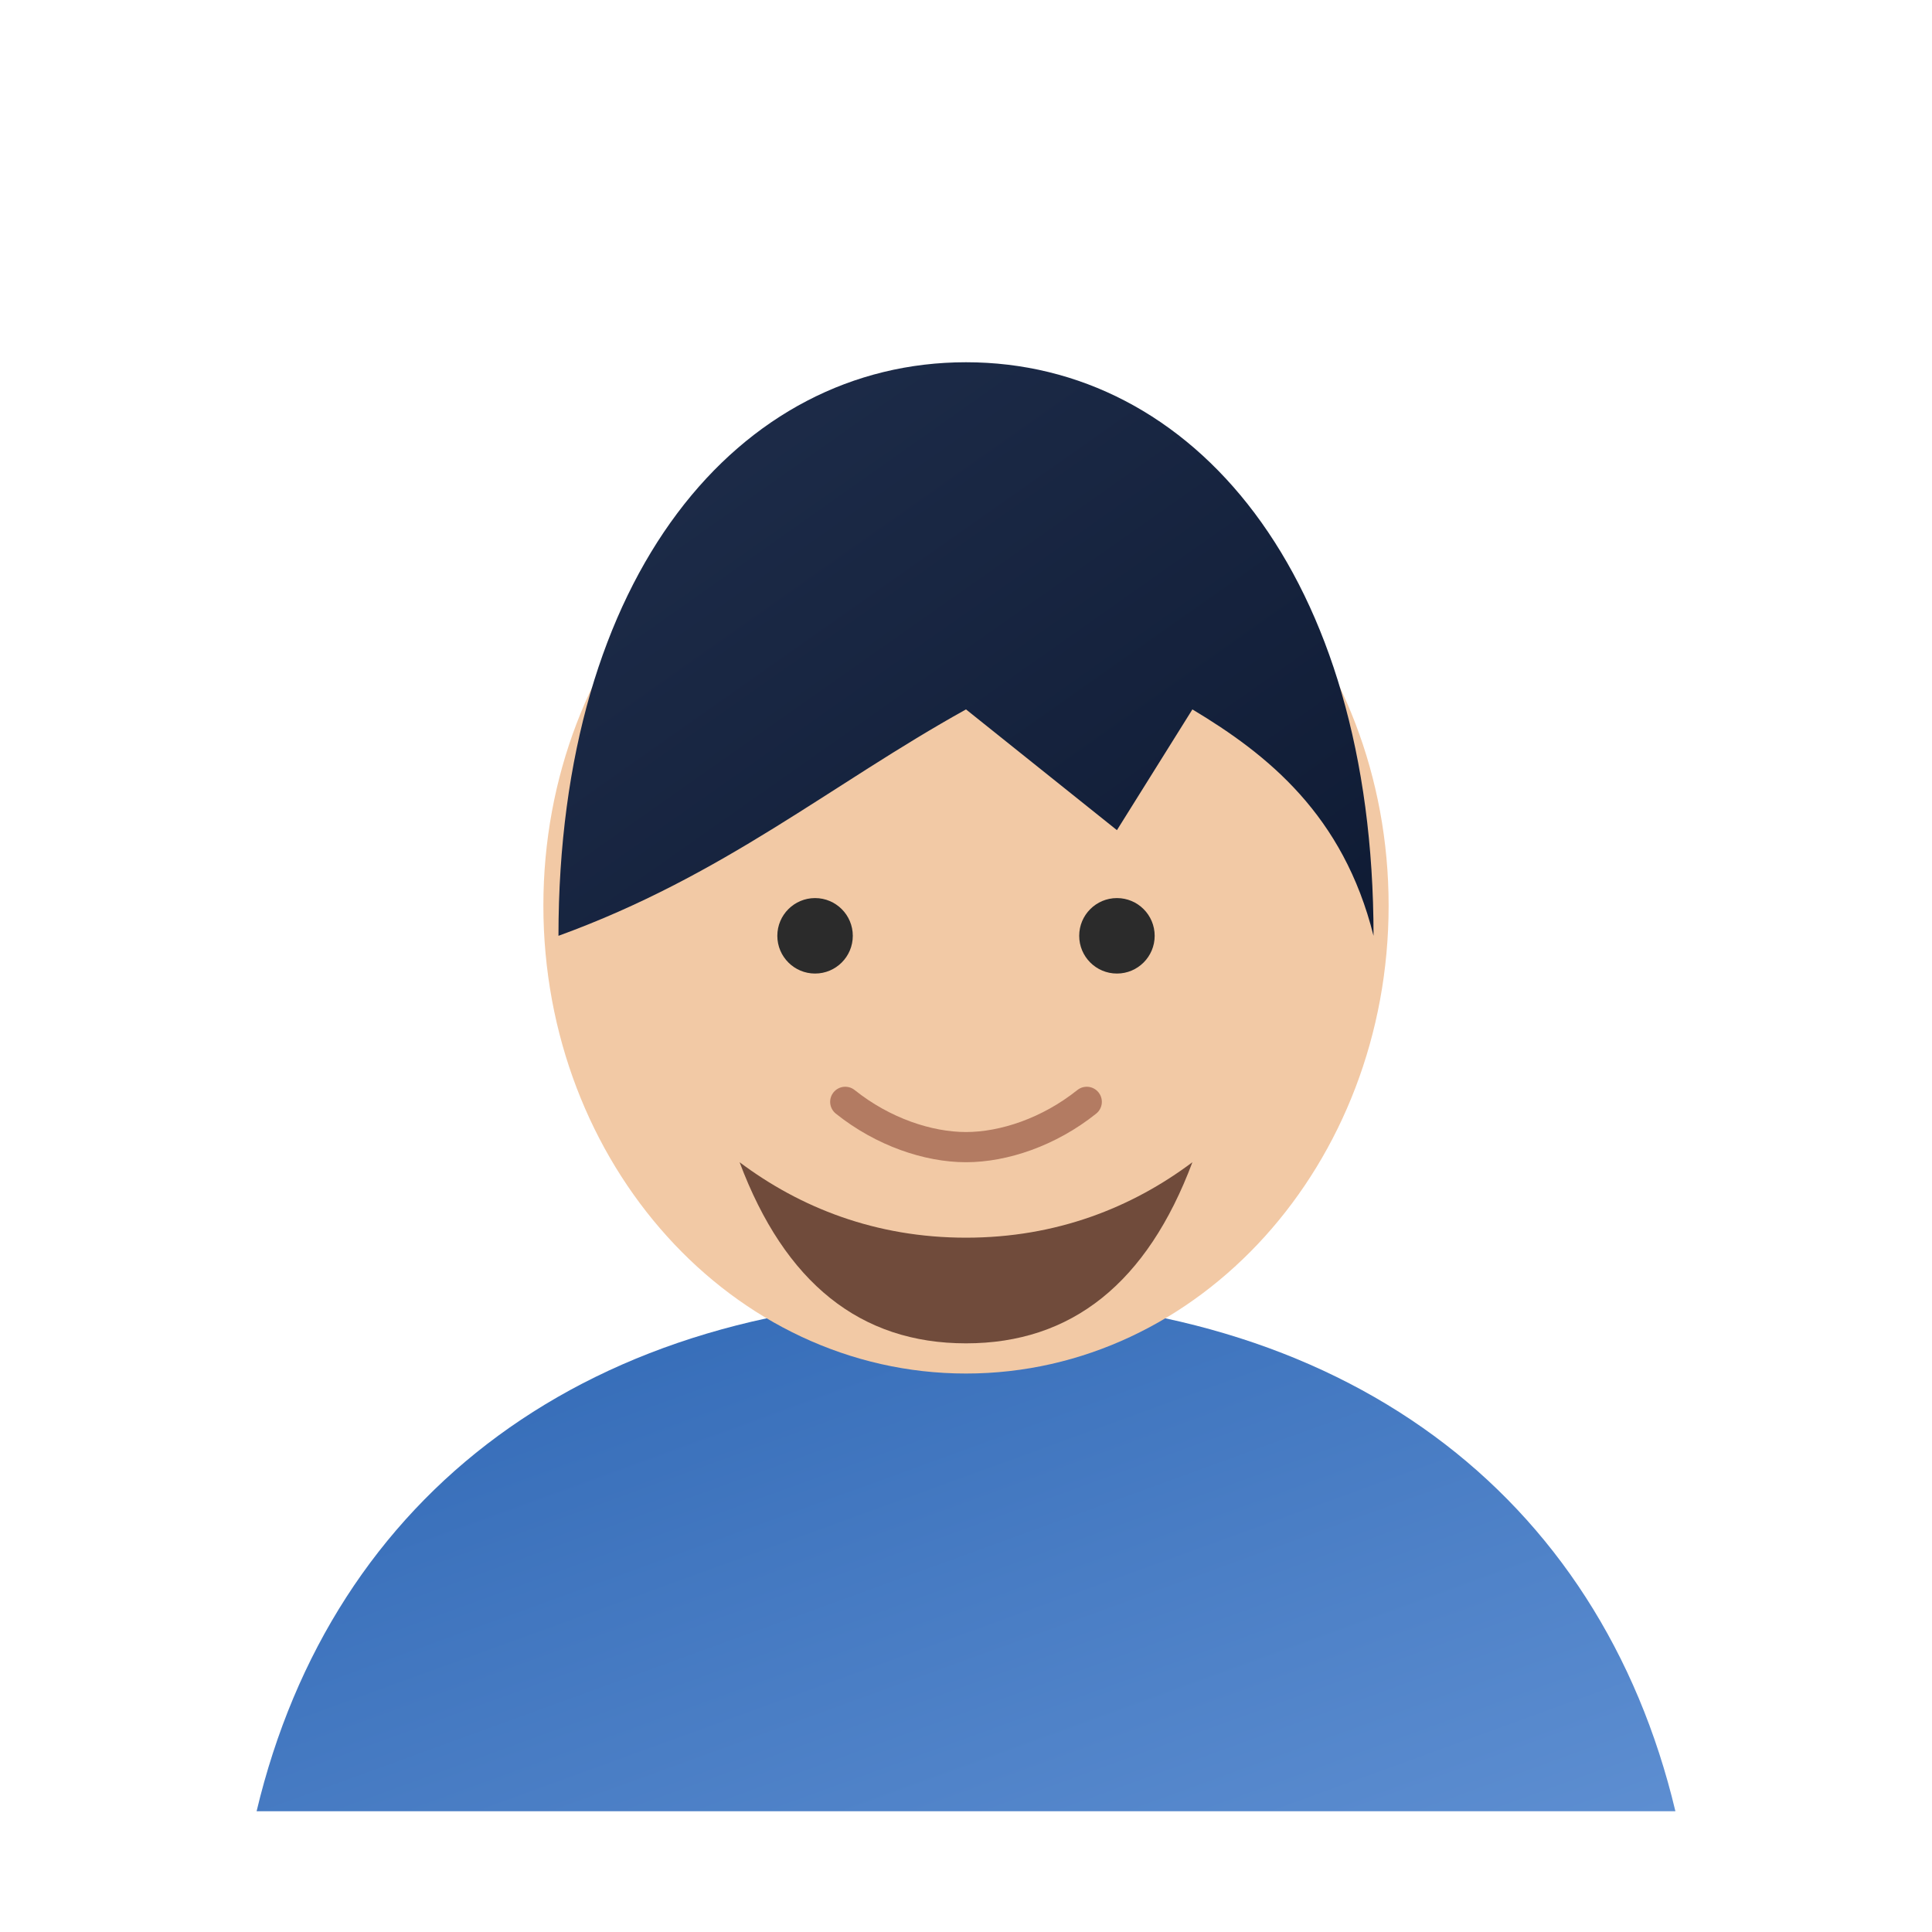
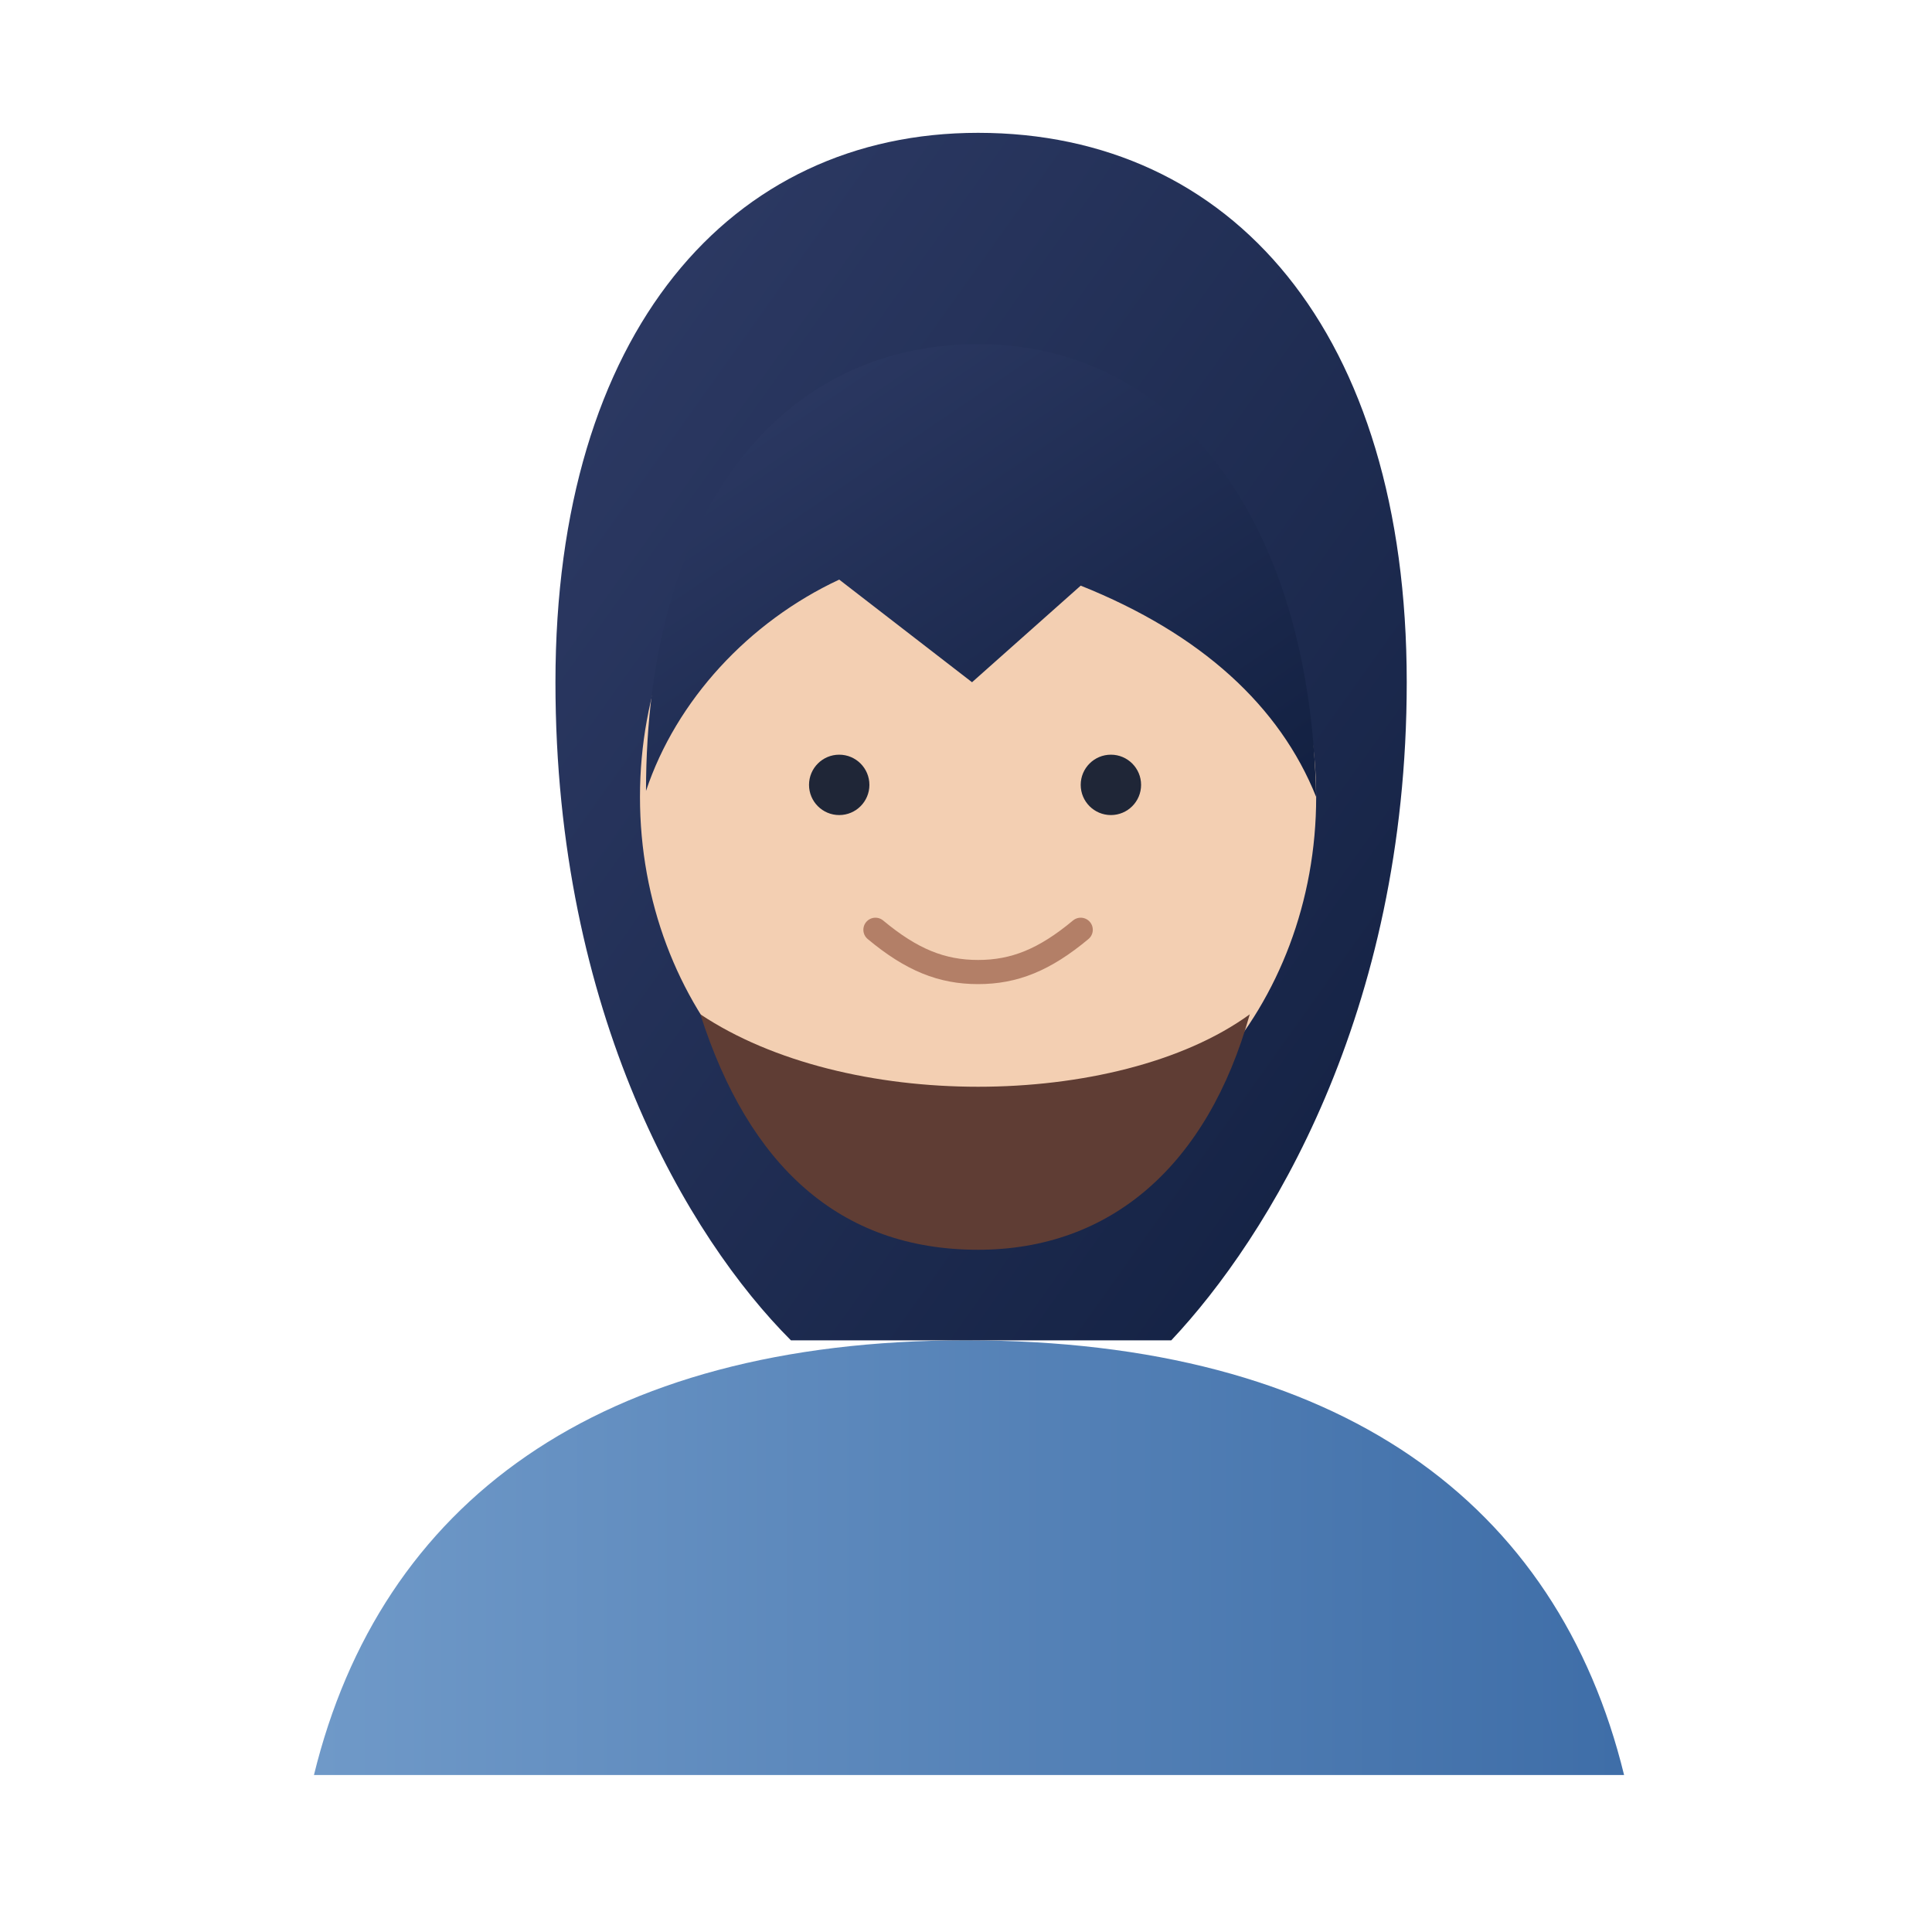
- <svg xmlns="http://www.w3.org/2000/svg" viewBox="0 0 128 128" role="img" aria-label="Male avatar">
+ <svg xmlns="http://www.w3.org/2000/svg" viewBox="0 0 320 320" role="img" aria-label="Male avatar">
  <defs>
-     <linearGradient id="mShirt" x1="0" y1="0" x2="1" y2="1">
-       <stop offset="0%" stop-color="#2f67b4" />
-       <stop offset="100%" stop-color="#5d8ed1" />
+     <linearGradient id="maleHair" x1="0" y1="0" x2="1" y2="1">
+       <stop offset="0%" stop-color="#2f3c67" />
+       <stop offset="100%" stop-color="#122041" />
    </linearGradient>
-     <linearGradient id="mHair" x1="0" y1="0" x2="1" y2="1">
-       <stop offset="0%" stop-color="#1f2e4c" />
-       <stop offset="100%" stop-color="#0f1b34" />
+     <linearGradient id="maleShirt" x1="0" y1="0" x2="1" y2="0">
+       <stop offset="0%" stop-color="#6f99c8" />
+       <stop offset="100%" stop-color="#3f6ea8" />
    </linearGradient>
  </defs>
-   <path d="M17 120c5-21 22-34 47-34s42 13 47 34H17z" fill="url(#mShirt)" />
-   <ellipse cx="64" cy="60" rx="28" ry="31" fill="#f2c9a5" />
-   <path d="M37 62c0-24 12-38 27-38s27 14 27 38c-2-8-7-12-12-15l-5 8-10-8c-9 5-16 11-27 15z" fill="url(#mHair)" />
-   <path d="M49 77c3 8 8 12 15 12s12-4 15-12c-4 3-9 5-15 5s-11-2-15-5z" fill="#704b3b" />
-   <circle cx="54" cy="62" r="2.5" fill="#2b2b2b" />
-   <circle cx="74" cy="62" r="2.5" fill="#2b2b2b" />
-   <path d="M56 73c2.5 2 5.5 3 8 3s5.5-1 8-3" stroke="#b37b62" stroke-width="2" fill="none" stroke-linecap="round" />
+   <path d="M52 294c11-45 47-72 108-72 62 0 98 27 109 72H52z" fill="url(#maleShirt)" />
+   <path d="M92 113c0-58 29-91 70-91 42 0 71 33 71 91 0 55-23 92-39 109H131c-17-17-39-54-39-109z" fill="url(#maleHair)" />
+   <ellipse cx="162" cy="132" rx="56" ry="63" fill="#f3cfb2" />
+   <path d="M107 131c5-15 17-28 32-35l22 17 18-16c20 8 33 20 39 35-1-47-24-75-56-75-33 0-55 28-55 74z" fill="url(#maleHair)" />
+   <path d="M116 168c8 25 23 39 46 39 22 0 38-14 45-39-11 8-28 12-45 12s-34-4-46-12z" fill="#5f3d34" />
+   <circle cx="139" cy="130" r="5" fill="#1f2637" />
+   <circle cx="184" cy="130" r="5" fill="#1f2637" />
+   <path d="M145 154c6 5 11 7 17 7s11-2 17-7" stroke="#b37f67" stroke-width="4" fill="none" stroke-linecap="round" />
</svg>
